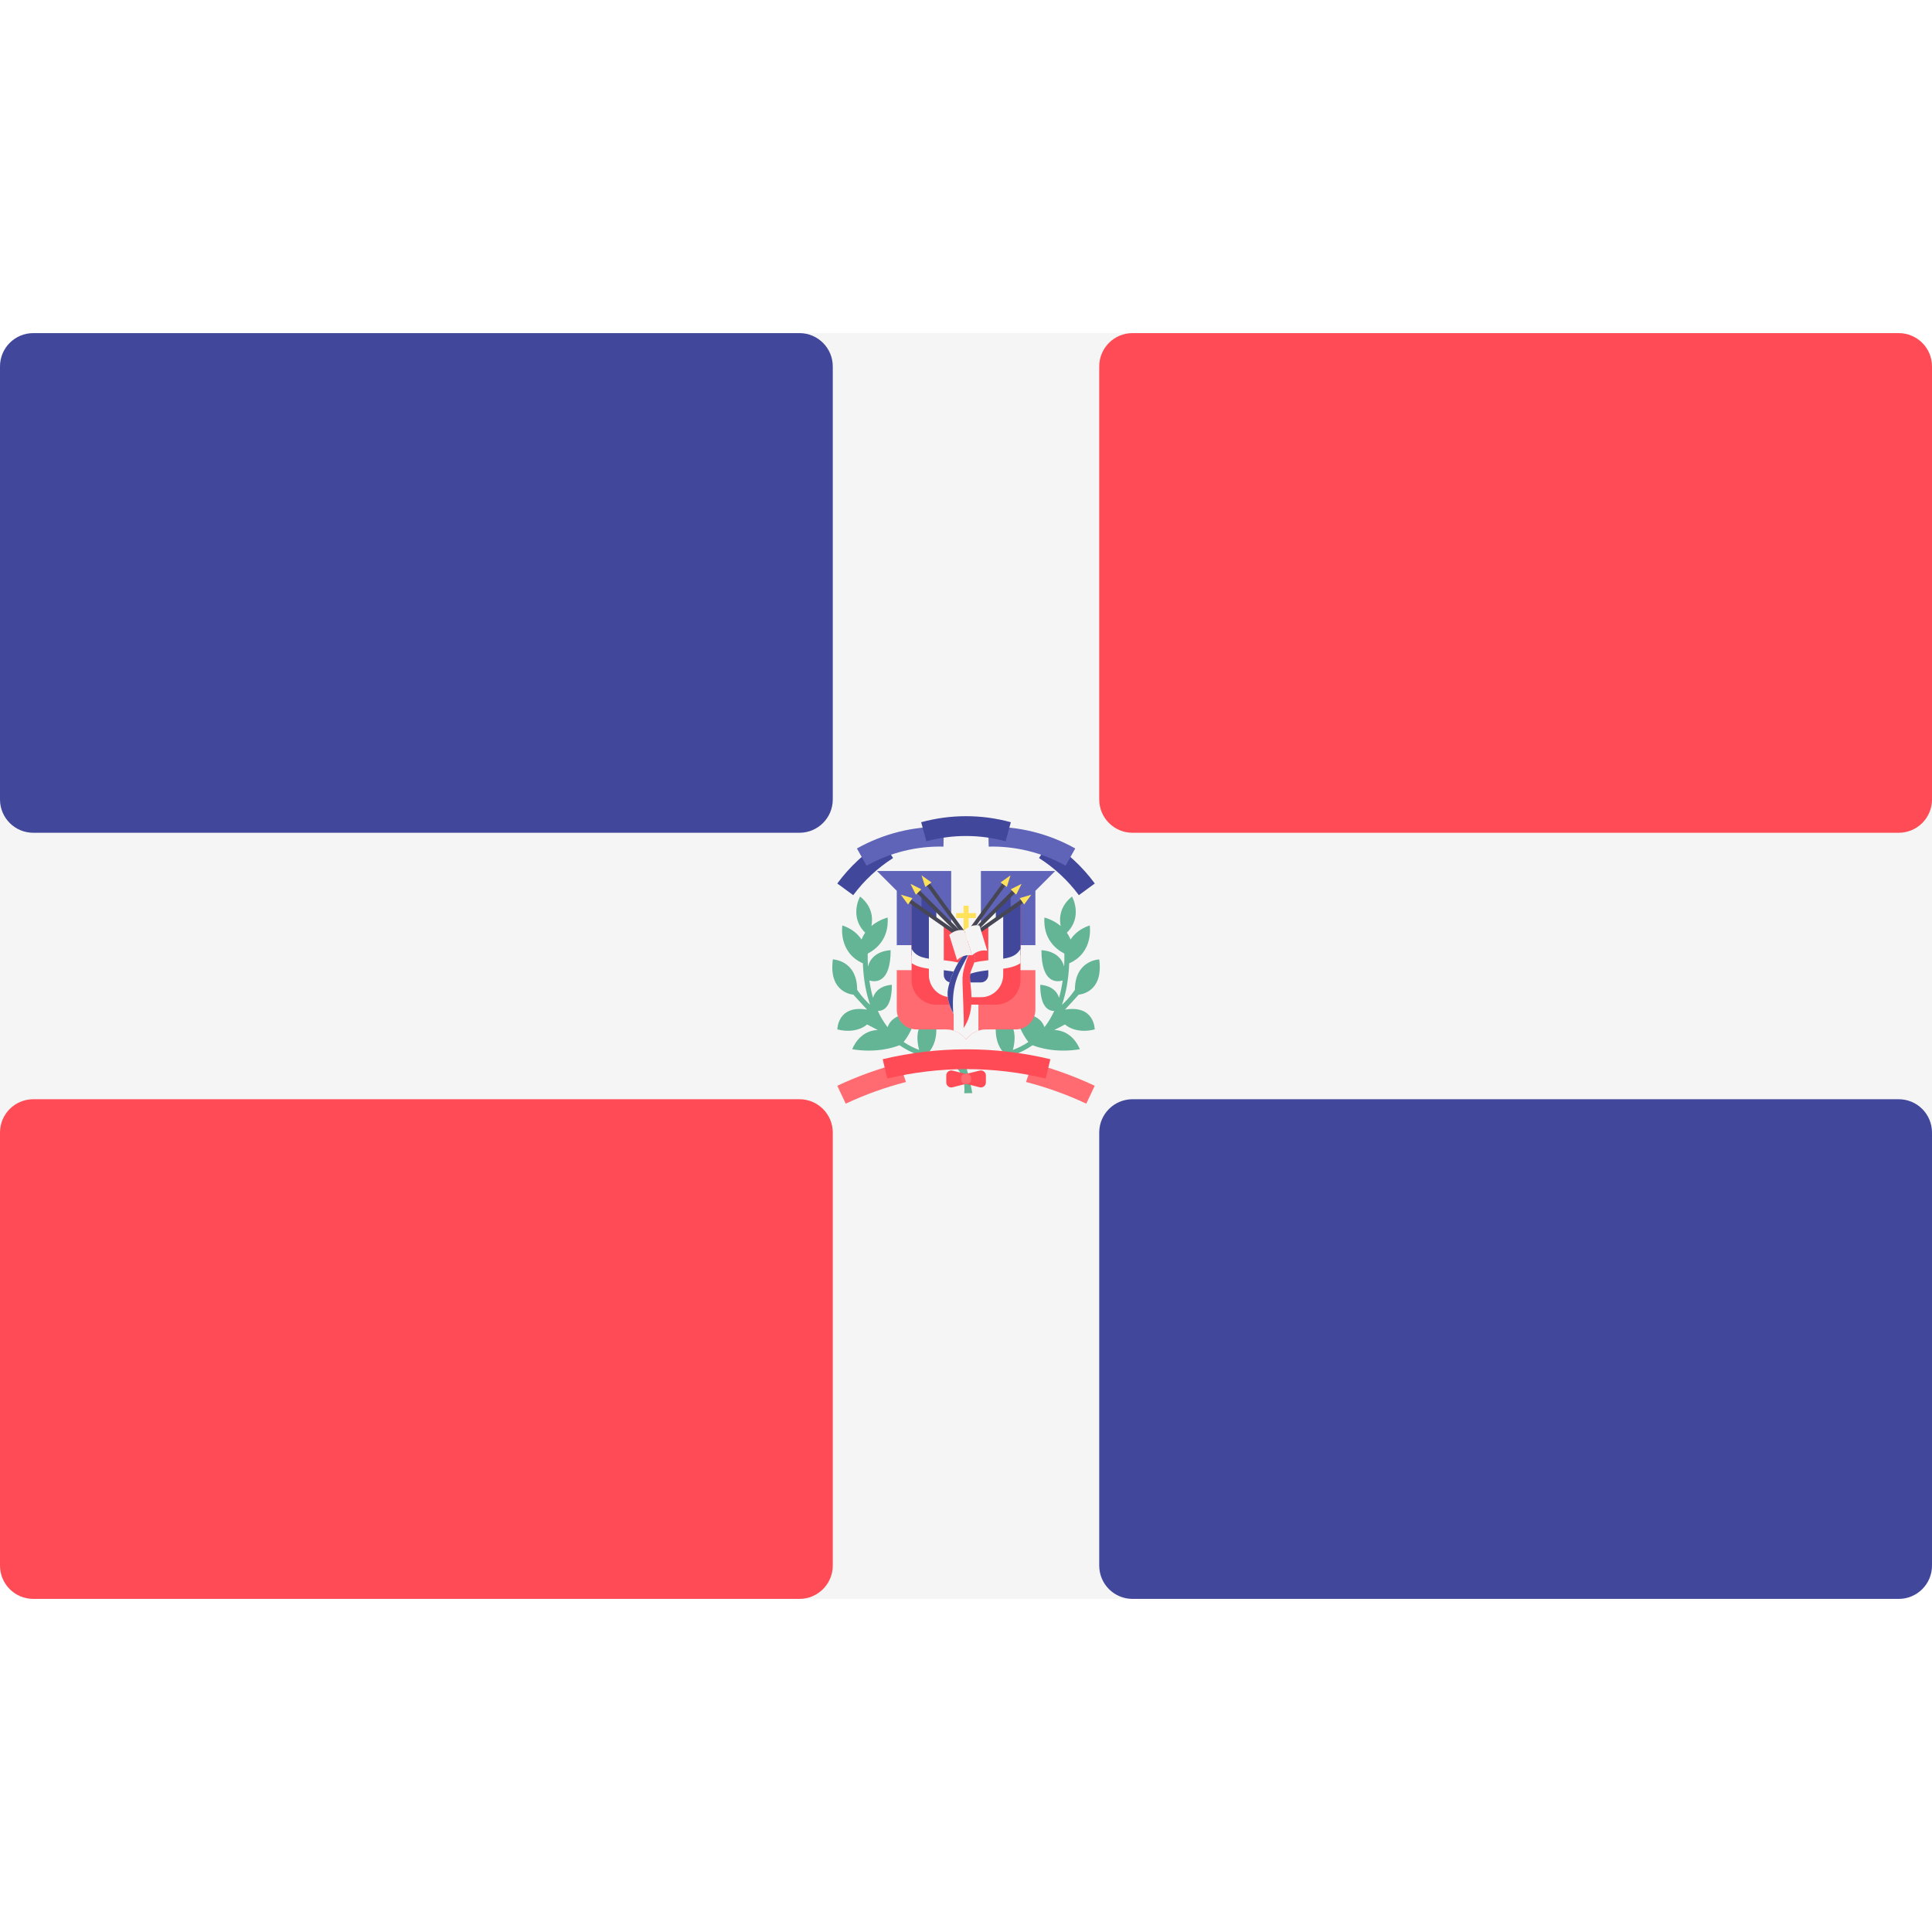
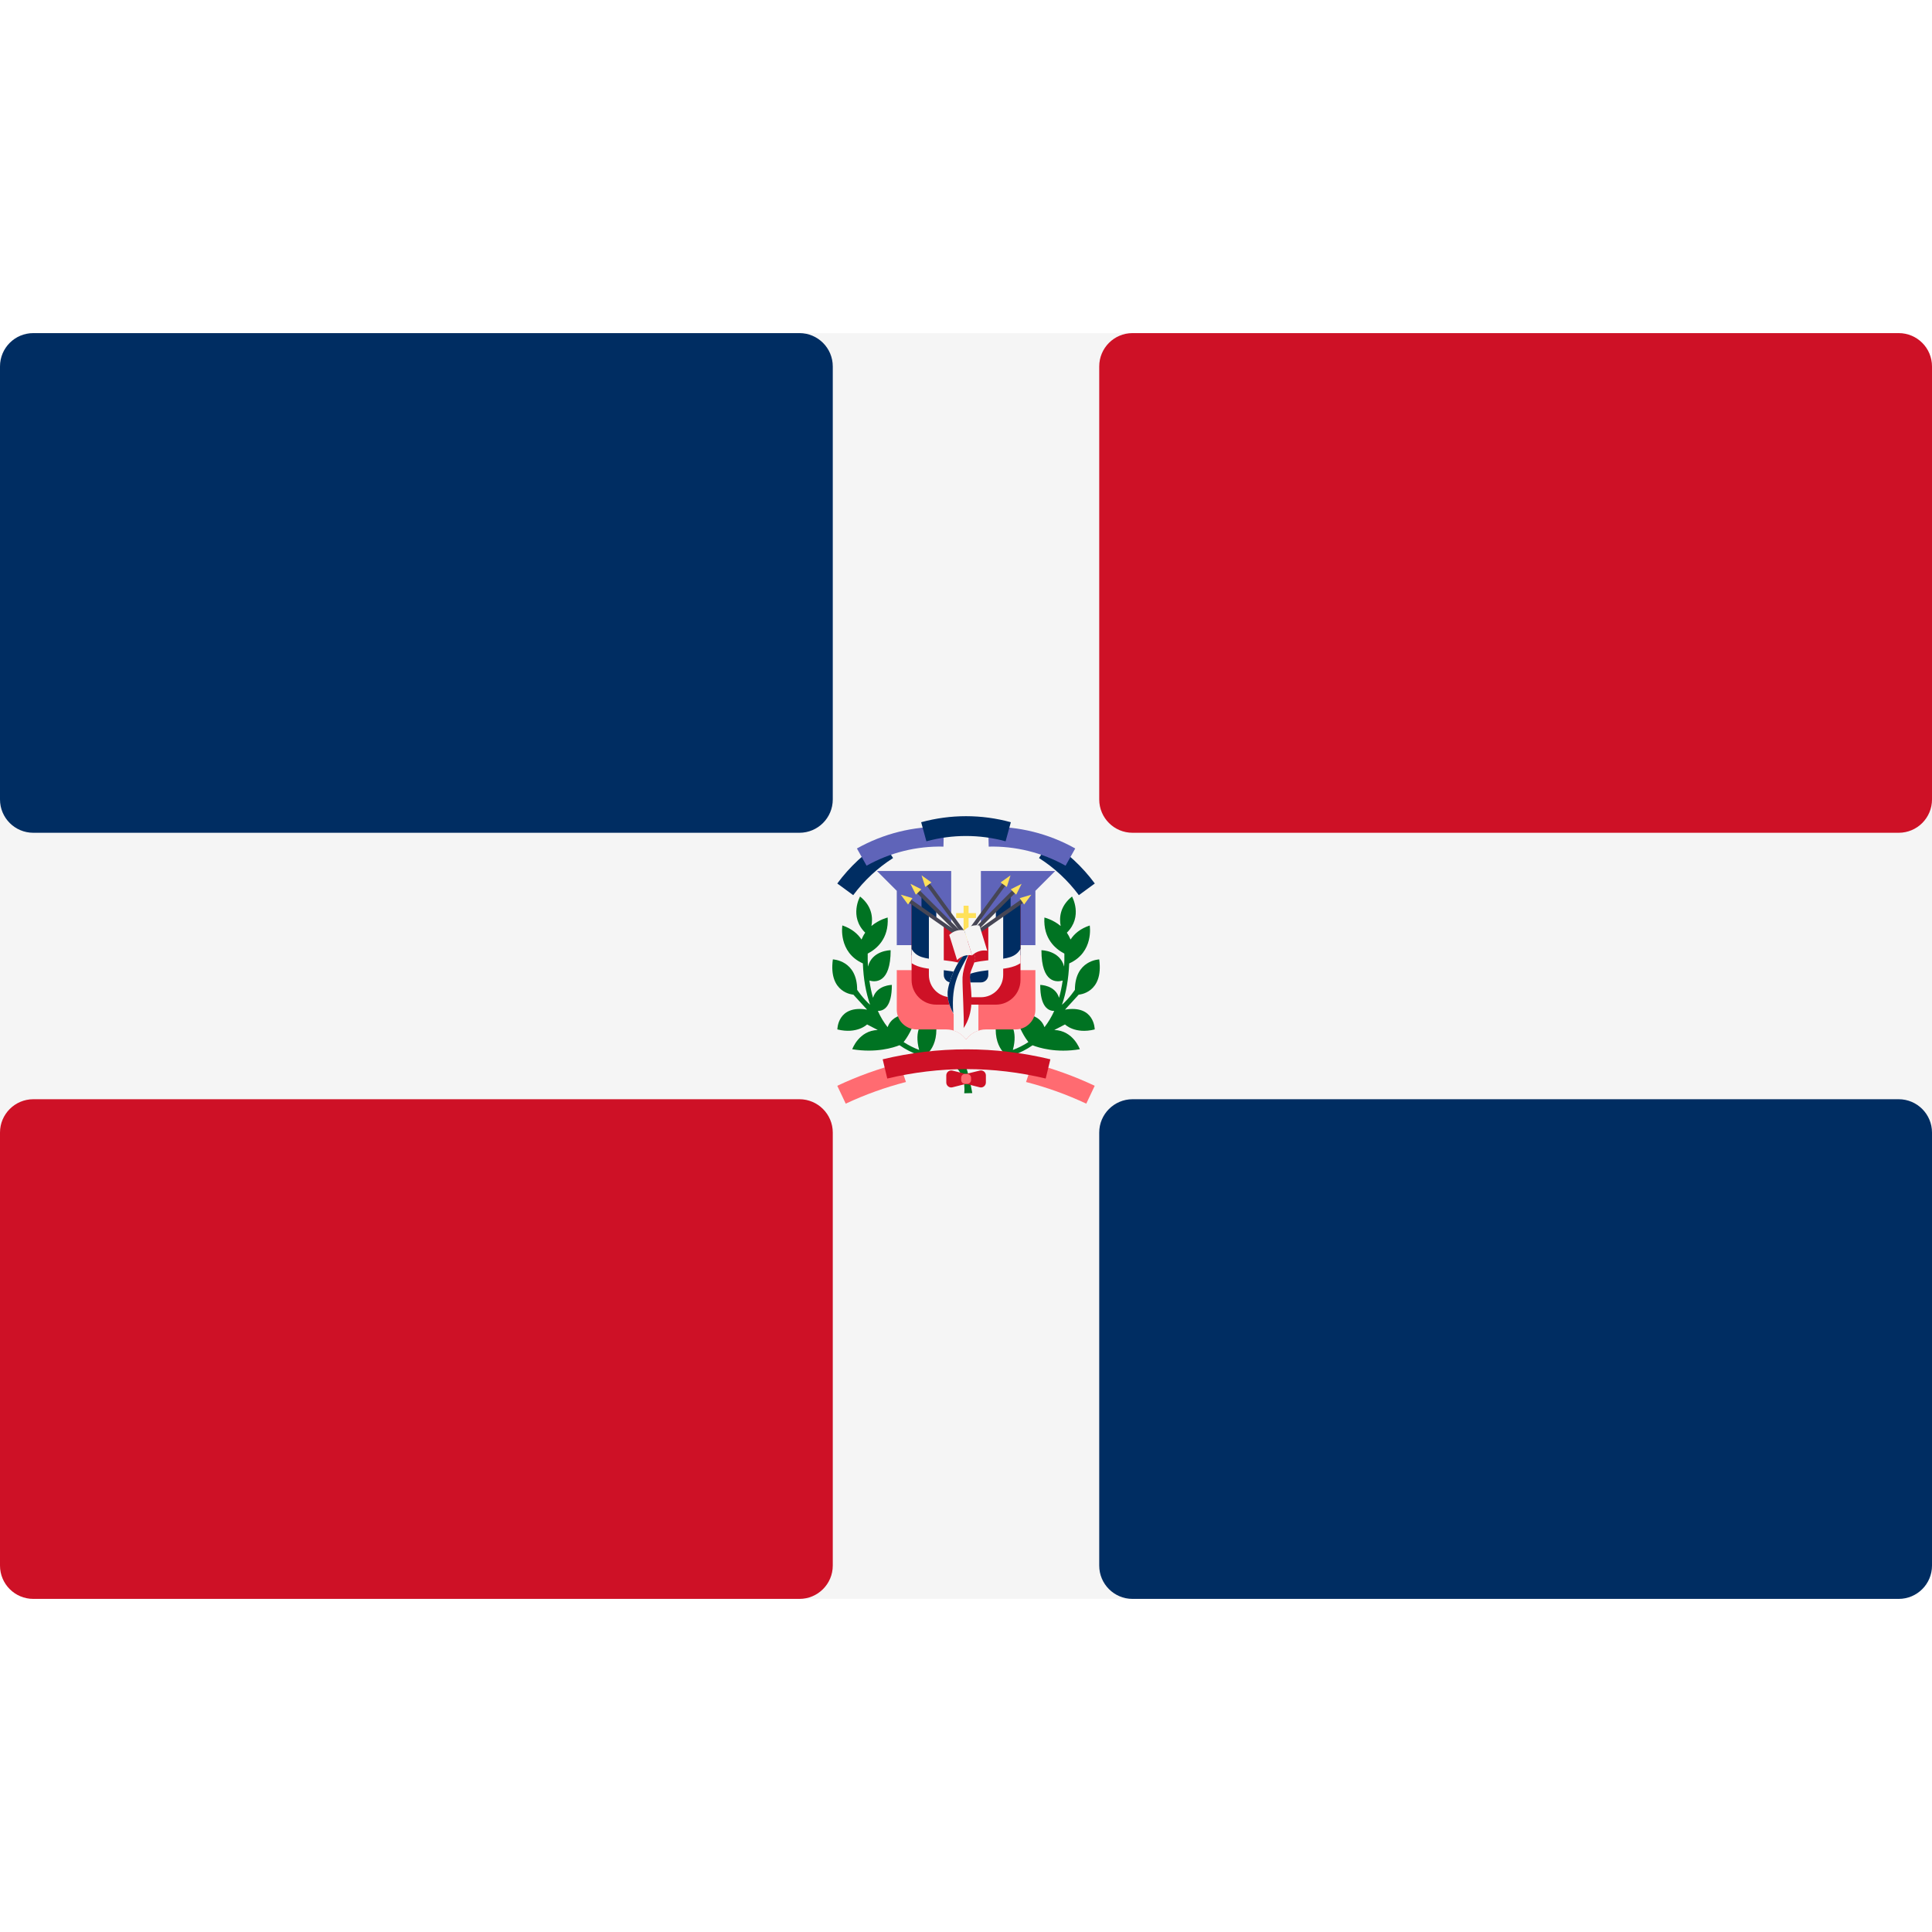
<svg xmlns="http://www.w3.org/2000/svg" width="24" height="24" viewBox="0 0 24 24" fill="none">
  <path d="M23.586 19.862H0.414C0.185 19.862 0 19.677 0 19.448V4.552C0 4.323 0.185 4.138 0.414 4.138H23.586C23.815 4.138 24 4.323 24 4.552V19.448C24 19.677 23.815 19.862 23.586 19.862Z" fill="#F5F5F5" />
-   <path d="M9.931 10.345H0.414C0.185 10.345 0 10.16 0 9.931V4.552C0 4.323 0.185 4.138 0.414 4.138H9.931C10.159 4.138 10.345 4.323 10.345 4.552V9.931C10.345 10.16 10.159 10.345 9.931 10.345Z" fill="#41479B" />
-   <path d="M23.586 19.862H14.069C13.84 19.862 13.655 19.677 13.655 19.448V14.069C13.655 13.84 13.84 13.655 14.069 13.655H23.586C23.815 13.655 24 13.84 24 14.069V19.448C24 19.677 23.815 19.862 23.586 19.862Z" fill="#41479B" />
-   <path d="M23.586 10.345H14.069C13.84 10.345 13.655 10.16 13.655 9.931V4.552C13.655 4.323 13.84 4.138 14.069 4.138H23.586C23.815 4.138 24 4.323 24 4.552V9.931C24 10.16 23.815 10.345 23.586 10.345Z" fill="#FF4B55" />
-   <path d="M9.931 19.862H0.414C0.185 19.862 0 19.677 0 19.448V14.069C0 13.84 0.185 13.655 0.414 13.655H9.931C10.159 13.655 10.345 13.84 10.345 14.069V19.448C10.345 19.677 10.159 19.862 9.931 19.862Z" fill="#FF4B55" />
-   <path d="M11.763 13.18C11.763 13.18 12.01 13.271 11.978 13.581L12.078 13.579C12.078 13.579 12.015 13.22 11.962 13.177C11.91 13.134 11.763 13.18 11.763 13.18Z" fill="#64B496" />
-   <path d="M12.011 13.132C11.906 13.132 11.722 13.132 11.53 13.08C11.573 13.035 11.632 12.945 11.632 12.788C11.632 12.542 11.463 12.699 11.463 12.699C11.463 12.699 11.351 12.793 11.418 13.043C11.353 13.018 11.288 12.986 11.225 12.944C11.264 12.896 11.341 12.783 11.386 12.603C11.386 12.603 11.104 12.548 11.026 12.76C10.979 12.7 10.938 12.633 10.905 12.558C10.977 12.559 11.079 12.511 11.079 12.234C11.079 12.234 10.894 12.235 10.845 12.395C10.825 12.328 10.811 12.256 10.8 12.18C10.873 12.202 11.064 12.217 11.064 11.804C11.064 11.804 10.835 11.804 10.782 12.007C10.779 11.955 10.778 11.902 10.779 11.846C10.89 11.788 11.043 11.661 11.027 11.398C11.027 11.398 10.922 11.422 10.825 11.503C10.844 11.404 10.836 11.258 10.684 11.137C10.684 11.137 10.544 11.385 10.748 11.586C10.73 11.611 10.715 11.639 10.702 11.671C10.656 11.601 10.582 11.536 10.464 11.496C10.464 11.496 10.409 11.829 10.719 11.967C10.726 12.162 10.757 12.333 10.809 12.482C10.72 12.404 10.648 12.296 10.648 12.296C10.648 11.927 10.346 11.918 10.346 11.918C10.289 12.339 10.601 12.356 10.601 12.356L10.771 12.542C10.402 12.48 10.402 12.788 10.402 12.788C10.648 12.849 10.771 12.726 10.771 12.726L10.904 12.795C10.668 12.802 10.587 13.034 10.587 13.034C10.883 13.083 11.1 13.014 11.174 12.984C11.473 13.193 11.841 13.193 12.011 13.193V13.132H12.011Z" fill="#64B496" />
-   <path d="M11.99 13.132C12.095 13.132 12.278 13.132 12.471 13.08C12.428 13.035 12.369 12.945 12.369 12.788C12.369 12.542 12.538 12.699 12.538 12.699C12.538 12.699 12.65 12.793 12.582 13.043C12.648 13.018 12.713 12.986 12.775 12.944C12.737 12.896 12.66 12.783 12.615 12.603C12.615 12.603 12.897 12.548 12.975 12.76C13.022 12.7 13.062 12.633 13.096 12.558C13.024 12.559 12.922 12.511 12.922 12.234C12.922 12.234 13.107 12.235 13.156 12.395C13.175 12.328 13.19 12.256 13.201 12.18C13.127 12.202 12.937 12.217 12.937 11.804C12.937 11.804 13.166 11.804 13.219 12.007C13.222 11.955 13.223 11.902 13.222 11.846C13.111 11.788 12.958 11.661 12.974 11.398C12.974 11.398 13.079 11.422 13.176 11.503C13.157 11.404 13.165 11.258 13.317 11.137C13.317 11.137 13.457 11.385 13.253 11.586C13.27 11.611 13.286 11.639 13.299 11.671C13.345 11.601 13.418 11.536 13.537 11.496C13.537 11.496 13.592 11.829 13.282 11.967C13.274 12.162 13.244 12.333 13.192 12.482C13.281 12.404 13.353 12.296 13.353 12.296C13.353 11.927 13.655 11.918 13.655 11.918C13.712 12.339 13.4 12.356 13.4 12.356L13.23 12.542C13.599 12.48 13.599 12.788 13.599 12.788C13.353 12.849 13.23 12.726 13.23 12.726L13.097 12.795C13.333 12.802 13.414 13.034 13.414 13.034C13.118 13.083 12.901 13.014 12.827 12.984C12.528 13.193 12.16 13.193 11.99 13.193V13.132Z" fill="#64B496" />
-   <path d="M10.962 10.451C10.746 10.59 10.555 10.766 10.401 10.975C10.467 11.023 10.533 11.072 10.599 11.12C10.735 10.937 10.903 10.781 11.094 10.659L10.962 10.451Z" fill="#41479B" />
-   <path d="M12.001 12.05H12.862V12.542C12.862 12.678 12.752 12.788 12.616 12.788H12.247C12.146 12.788 12.057 12.838 12.001 12.913L12.001 12.05Z" fill="#FF6B71" />
-   <path d="M12.185 11.497V10.82H13.108L12.862 11.066V11.743H12.185V11.497Z" fill="#5F64B9" />
+   <path d="M9.931 10.345H0.414C0.185 10.345 0 10.16 0 9.931V4.552C0 4.323 0.185 4.138 0.414 4.138H9.931C10.159 4.138 10.345 4.323 10.345 4.552V9.931C10.345 10.16 10.159 10.345 9.931 10.345Z" fill="#002D62" />
+   <path d="M23.586 19.862H14.069C13.84 19.862 13.655 19.677 13.655 19.448V14.069C13.655 13.841 13.84 13.655 14.069 13.655H23.586C23.815 13.655 24 13.841 24 14.069V19.448C24 19.677 23.815 19.862 23.586 19.862Z" fill="#002D62" />
+   <path d="M23.586 10.345H14.069C13.84 10.345 13.655 10.16 13.655 9.931V4.552C13.655 4.323 13.84 4.138 14.069 4.138H23.586C23.815 4.138 24 4.323 24 4.552V9.931C24 10.16 23.815 10.345 23.586 10.345Z" fill="#CE1126" />
+   <path d="M9.931 19.862H0.414C0.185 19.862 0 19.677 0 19.448V14.069C0 13.841 0.185 13.655 0.414 13.655H9.931C10.159 13.655 10.345 13.841 10.345 14.069V19.448C10.345 19.677 10.159 19.862 9.931 19.862Z" fill="#CE1126" />
+   <path d="M11.763 13.18C11.763 13.18 12.01 13.271 11.978 13.581L12.078 13.579C12.078 13.579 12.015 13.22 11.962 13.177C11.91 13.134 11.763 13.18 11.763 13.18Z" fill="#007322" />
+   <path d="M12.011 13.132C11.906 13.132 11.722 13.132 11.53 13.08C11.573 13.035 11.632 12.945 11.632 12.788C11.632 12.542 11.463 12.699 11.463 12.699C11.463 12.699 11.351 12.793 11.418 13.043C11.353 13.018 11.288 12.986 11.225 12.945C11.264 12.896 11.341 12.783 11.386 12.603C11.386 12.603 11.104 12.548 11.026 12.76C10.979 12.7 10.938 12.633 10.905 12.558C10.977 12.559 11.079 12.511 11.079 12.235C11.079 12.235 10.894 12.235 10.845 12.395C10.825 12.328 10.811 12.256 10.8 12.181C10.873 12.202 11.064 12.217 11.064 11.804C11.064 11.804 10.835 11.804 10.782 12.007C10.779 11.955 10.778 11.902 10.779 11.846C10.89 11.788 11.043 11.661 11.027 11.398C11.027 11.398 10.922 11.422 10.825 11.503C10.844 11.404 10.836 11.258 10.684 11.137C10.684 11.137 10.544 11.385 10.748 11.586C10.73 11.611 10.715 11.64 10.702 11.671C10.656 11.601 10.582 11.536 10.464 11.496C10.464 11.496 10.409 11.829 10.719 11.968C10.726 12.162 10.757 12.333 10.809 12.482C10.72 12.404 10.648 12.296 10.648 12.296C10.648 11.927 10.346 11.918 10.346 11.918C10.289 12.339 10.601 12.356 10.601 12.356L10.771 12.542C10.402 12.48 10.402 12.788 10.402 12.788C10.648 12.849 10.771 12.726 10.771 12.726L10.904 12.795C10.668 12.802 10.587 13.034 10.587 13.034C10.883 13.083 11.1 13.014 11.174 12.984C11.473 13.193 11.841 13.194 12.011 13.194V13.132H12.011Z" fill="#007322" />
+   <path d="M11.99 13.132C12.095 13.132 12.278 13.132 12.471 13.08C12.428 13.035 12.369 12.945 12.369 12.788C12.369 12.542 12.538 12.699 12.538 12.699C12.538 12.699 12.65 12.793 12.582 13.043C12.648 13.018 12.713 12.986 12.775 12.945C12.737 12.896 12.66 12.783 12.615 12.604C12.615 12.604 12.897 12.548 12.975 12.76C13.022 12.7 13.062 12.633 13.096 12.558C13.024 12.559 12.922 12.511 12.922 12.235C12.922 12.235 13.107 12.235 13.156 12.395C13.175 12.328 13.19 12.256 13.201 12.181C13.127 12.202 12.937 12.217 12.937 11.804C12.937 11.804 13.166 11.805 13.219 12.007C13.222 11.955 13.223 11.902 13.222 11.846C13.111 11.788 12.958 11.661 12.974 11.398C12.974 11.398 13.079 11.422 13.176 11.503C13.157 11.404 13.165 11.258 13.317 11.137C13.317 11.137 13.457 11.385 13.253 11.586C13.27 11.611 13.286 11.64 13.299 11.671C13.345 11.601 13.418 11.536 13.537 11.497C13.537 11.497 13.592 11.829 13.282 11.968C13.274 12.162 13.244 12.333 13.192 12.482C13.281 12.404 13.353 12.296 13.353 12.296C13.353 11.927 13.655 11.918 13.655 11.918C13.712 12.339 13.4 12.356 13.4 12.356L13.23 12.542C13.599 12.48 13.599 12.788 13.599 12.788C13.353 12.85 13.23 12.726 13.23 12.726L13.097 12.795C13.333 12.802 13.414 13.034 13.414 13.034C13.118 13.084 12.901 13.014 12.827 12.985C12.528 13.193 12.16 13.194 11.99 13.194V13.132Z" fill="#007322" />
+   <path d="M10.962 10.451C10.746 10.59 10.555 10.766 10.401 10.975C10.467 11.023 10.533 11.072 10.599 11.12C10.735 10.937 10.903 10.781 11.094 10.659L10.962 10.451Z" fill="#002D62" />
+   <path d="M12.001 12.05H12.862V12.542C12.862 12.678 12.752 12.788 12.616 12.788H12.247C12.146 12.788 12.057 12.837 12.001 12.913L12.001 12.05Z" fill="#FF6B71" />
+   <path d="M12.185 11.496V10.82H13.108L12.862 11.066V11.742H12.185V11.496Z" fill="#5F64B9" />
  <path d="M12.861 11.742H12.554V12.05H12.861V11.742Z" fill="#F5F5F5" />
-   <path d="M12.001 12.05H11.14V12.542C11.14 12.678 11.25 12.788 11.386 12.788H11.755C11.856 12.788 11.945 12.838 12.001 12.913L12.001 12.05Z" fill="#FF6B71" />
+   <path d="M12.001 12.05H11.14V12.542C11.14 12.678 11.25 12.788 11.386 12.788H11.755C11.856 12.788 11.945 12.837 12.001 12.913L12.001 12.05Z" fill="#FF6B71" />
  <path d="M11.847 12.803C11.908 12.822 11.961 12.861 11.999 12.911H12.002C12.04 12.861 12.093 12.822 12.154 12.803V12.296H11.847L11.847 12.803Z" fill="#F5F5F5" />
-   <path d="M11.816 11.497V10.82H10.894L11.14 11.066V11.743H11.816V11.497Z" fill="#5F64B9" />
+   <path d="M11.816 11.496V10.82H10.894L11.14 11.066V11.742H11.816V11.496Z" fill="#5F64B9" />
  <path d="M11.447 11.742H11.14V12.05H11.447V11.742Z" fill="#F5F5F5" />
-   <path d="M11.447 11.128V11.312L11.632 11.435V11.312L11.447 11.128Z" fill="#41479B" />
+   <path d="M11.447 11.127V11.312L11.632 11.435V11.312L11.447 11.127Z" fill="#002D62" />
  <path d="M11.632 11.312V11.496L11.878 11.62V11.558L11.632 11.312Z" fill="#F5F5F5" />
-   <path d="M12.554 11.127V11.312L12.369 11.435V11.312L12.554 11.127Z" fill="#41479B" />
+   <path d="M12.554 11.127V11.312L12.369 11.435V11.312L12.554 11.127Z" fill="#002D62" />
  <path d="M12.37 11.312V11.496L12.124 11.62V11.558L12.37 11.312Z" fill="#F5F5F5" />
-   <path d="M12.372 12.48H11.63C11.461 12.48 11.324 12.343 11.324 12.173V11.222L12.005 11.681L12.677 11.222V12.173C12.677 12.343 12.54 12.48 12.372 12.48Z" fill="#FF4B55" />
-   <path d="M11.57 11.374L11.324 11.189V11.866L11.57 11.989V11.374Z" fill="#41479B" />
-   <path d="M12.431 11.373L12.677 11.189V11.866L12.431 11.989V11.373Z" fill="#41479B" />
-   <path d="M12.37 11.989H11.632V12.296H12.37V11.989Z" fill="#41479B" />
-   <path d="M11.632 11.435L12.001 11.62L12.37 11.435V11.989H11.632V11.435Z" fill="#FF4B55" />
+   <path d="M12.372 12.48H11.63C11.461 12.48 11.324 12.343 11.324 12.173V11.222L12.005 11.681L12.677 11.222V12.173C12.677 12.343 12.54 12.48 12.372 12.48Z" fill="#CE1126" />
+   <path d="M11.57 11.374L11.324 11.189V11.866L11.57 11.989V11.374Z" fill="#002D62" />
+   <path d="M12.431 11.373L12.677 11.189V11.866L12.431 11.989V11.373Z" fill="#002D62" />
+   <path d="M12.37 11.989H11.632V12.296H12.37V11.989Z" fill="#002D62" />
+   <path d="M11.632 11.435L12.001 11.62L12.37 11.435V11.989H11.632V11.435Z" fill="#CE1126" />
  <path d="M12.277 11.493V12.111C12.277 12.162 12.236 12.204 12.185 12.204H11.816C11.765 12.204 11.724 12.162 11.724 12.111V11.496L11.539 11.372V12.111C11.539 12.264 11.663 12.388 11.816 12.388H12.185C12.338 12.388 12.462 12.264 12.462 12.111V11.368L12.277 11.493Z" fill="#F5F5F5" />
  <path d="M12.342 11.923C12.238 11.932 12.121 11.943 12 11.985C11.88 11.943 11.763 11.932 11.659 11.923C11.486 11.907 11.383 11.892 11.324 11.787V11.965C11.415 12.024 11.529 12.034 11.648 12.045C11.755 12.055 11.866 12.065 11.979 12.107L12.001 12.116L12.022 12.107C12.135 12.065 12.246 12.055 12.353 12.045C12.472 12.034 12.587 12.024 12.677 11.965V11.787C12.618 11.892 12.515 11.907 12.342 11.923Z" fill="#F5F5F5" />
  <path d="M12.124 11.343H12.032V11.251H11.97V11.343H11.878V11.404H11.97V11.681H12.032V11.404H12.124V11.343Z" fill="#FFE15A" />
  <path d="M11.428 11.064L11.394 11.098L11.935 11.638L11.969 11.604L11.428 11.064Z" fill="#464655" />
  <path d="M11.31 10.979L11.377 11.114L11.445 11.047L11.31 10.979Z" fill="#FFE15A" />
  <path d="M11.552 10.976L11.514 11.004L11.964 11.622L12.002 11.594L11.552 10.976Z" fill="#464655" />
  <path d="M11.448 10.874L11.494 11.018L11.571 10.962L11.448 10.874Z" fill="#FFE15A" />
  <path d="M11.321 11.177L11.294 11.216L11.921 11.653L11.948 11.614L11.321 11.177Z" fill="#464655" />
  <path d="M11.19 11.114L11.28 11.236L11.335 11.157L11.19 11.114Z" fill="#FFE15A" />
  <path d="M12.033 11.604L12.066 11.637L12.607 11.097L12.573 11.063L12.033 11.604Z" fill="#464655" />
  <path d="M12.691 10.979L12.623 11.114L12.556 11.047L12.691 10.979Z" fill="#FFE15A" />
-   <path d="M11.999 11.594L12.038 11.622L12.488 11.004L12.45 10.976L11.999 11.594Z" fill="#464655" />
+   <path d="M11.999 11.593L12.038 11.621L12.488 11.004L12.45 10.976L11.999 11.593Z" fill="#464655" />
  <path d="M12.553 10.874L12.507 11.018L12.43 10.962L12.553 10.874Z" fill="#FFE15A" />
  <path d="M12.055 11.615L12.082 11.654L12.709 11.216L12.681 11.177L12.055 11.615Z" fill="#464655" />
  <path d="M12.812 11.114L12.722 11.236L12.667 11.157L12.812 11.114Z" fill="#FFE15A" />
  <path d="M11.969 12.771C11.969 12.771 11.731 12.515 11.777 12.281C11.815 12.092 11.927 11.884 12.015 11.834C12.015 11.834 12.14 11.826 12.108 11.934C12.077 12.042 12.039 12.07 12.05 12.177C12.069 12.361 12.099 12.58 11.969 12.771Z" fill="#F5F5F5" />
-   <path d="M12.041 11.835C12.026 11.833 12.015 11.834 12.015 11.834C11.927 11.884 11.815 12.092 11.777 12.281C11.756 12.387 11.794 12.498 11.842 12.587C11.812 12.201 11.925 12.064 12.041 11.835Z" fill="#41479B" />
-   <path d="M12.051 12.177C12.04 12.07 12.078 12.042 12.11 11.934C12.132 11.858 12.077 11.839 12.042 11.835C12.042 11.835 11.963 12.017 11.957 12.14C11.953 12.248 11.981 12.686 11.97 12.771C12.1 12.58 12.071 12.361 12.051 12.177Z" fill="#FF4B55" />
+   <path d="M12.041 11.835C12.026 11.833 12.015 11.834 12.015 11.834C11.927 11.884 11.815 12.092 11.777 12.281C11.756 12.387 11.794 12.498 11.842 12.587C11.812 12.201 11.925 12.064 12.041 11.835Z" fill="#002D62" />
+   <path d="M12.051 12.177C12.04 12.07 12.078 12.042 12.11 11.934C12.132 11.858 12.077 11.839 12.042 11.835C12.042 11.835 11.963 12.017 11.957 12.14C11.953 12.248 11.981 12.686 11.97 12.771C12.1 12.58 12.071 12.361 12.051 12.177Z" fill="#CE1126" />
  <path d="M11.889 11.926C11.939 11.878 12.008 11.856 12.076 11.868C12.044 11.764 12.012 11.66 11.979 11.556C11.911 11.544 11.842 11.566 11.792 11.614C11.824 11.718 11.857 11.822 11.889 11.926Z" fill="#F5F0F0" />
-   <path d="M12.076 11.868C12.126 11.819 12.196 11.798 12.264 11.81C12.232 11.706 12.199 11.601 12.167 11.497C12.099 11.486 12.029 11.507 11.979 11.556C12.012 11.66 12.044 11.764 12.076 11.868Z" fill="#F5F5F5" />
+   <path d="M12.076 11.868C12.126 11.82 12.196 11.798 12.264 11.81C12.232 11.706 12.199 11.601 12.167 11.497C12.099 11.486 12.029 11.507 11.979 11.556C12.012 11.66 12.044 11.764 12.076 11.868Z" fill="#F5F5F5" />
  <path d="M11.72 10.517C11.386 10.509 11.056 10.591 10.765 10.754C10.725 10.683 10.685 10.611 10.645 10.54C10.974 10.355 11.348 10.262 11.725 10.271C11.723 10.353 11.722 10.435 11.72 10.517Z" fill="#5F64B9" />
-   <path d="M13.039 10.451C13.255 10.59 13.446 10.766 13.6 10.975C13.534 11.023 13.468 11.072 13.402 11.12C13.266 10.937 13.098 10.781 12.907 10.659L13.039 10.451Z" fill="#41479B" />
+   <path d="M13.039 10.451C13.255 10.59 13.446 10.766 13.6 10.975C13.534 11.023 13.468 11.072 13.402 11.12C13.266 10.937 13.098 10.781 12.907 10.659L13.039 10.451Z" fill="#002D62" />
  <path d="M12.282 10.517C12.616 10.509 12.946 10.591 13.237 10.754C13.277 10.683 13.317 10.611 13.357 10.54C13.027 10.355 12.654 10.262 12.276 10.271C12.278 10.353 12.28 10.435 12.282 10.517Z" fill="#5F64B9" />
-   <path d="M12.492 10.451C12.17 10.363 11.83 10.363 11.508 10.451C11.487 10.372 11.465 10.293 11.443 10.214C11.808 10.114 12.193 10.114 12.557 10.214C12.536 10.293 12.514 10.372 12.492 10.451Z" fill="#41479B" />
+   <path d="M12.492 10.451C12.17 10.363 11.83 10.363 11.508 10.451C11.487 10.372 11.465 10.293 11.443 10.214C11.808 10.114 12.193 10.114 12.557 10.214C12.536 10.293 12.514 10.372 12.492 10.451Z" fill="#002D62" />
  <path d="M11.176 13.207C10.911 13.277 10.651 13.37 10.401 13.488C10.436 13.562 10.471 13.636 10.506 13.71C10.747 13.597 10.998 13.507 11.254 13.441L11.176 13.207Z" fill="#FF6B71" />
  <path d="M12.824 13.207C13.09 13.277 13.349 13.37 13.599 13.488C13.564 13.562 13.529 13.636 13.494 13.71C13.253 13.597 13.003 13.507 12.746 13.441L12.824 13.207Z" fill="#FF6B71" />
-   <path d="M12.99 13.398C12.343 13.242 11.669 13.242 11.022 13.398C11.003 13.318 10.984 13.238 10.965 13.158C11.649 12.994 12.363 12.994 13.048 13.158C13.029 13.238 13.009 13.318 12.99 13.398Z" fill="#FF4B55" />
-   <path d="M12.001 13.464L11.831 13.507C11.793 13.517 11.755 13.487 11.755 13.447V13.359C11.755 13.319 11.793 13.29 11.831 13.299L12.001 13.342V13.464Z" fill="#FF4B55" />
-   <path d="M12.001 13.341L12.171 13.299C12.209 13.289 12.247 13.319 12.247 13.359V13.447C12.247 13.487 12.209 13.516 12.171 13.507L12.001 13.464V13.341Z" fill="#FF4B55" />
+   <path d="M12.99 13.398C12.343 13.242 11.669 13.242 11.022 13.398C11.003 13.318 10.984 13.238 10.965 13.159C11.649 12.994 12.363 12.994 13.048 13.159C13.029 13.238 13.009 13.318 12.99 13.398Z" fill="#CE1126" />
+   <path d="M12.001 13.464L11.831 13.507C11.793 13.517 11.755 13.487 11.755 13.447V13.359C11.755 13.319 11.793 13.29 11.831 13.299L12.001 13.342V13.464Z" fill="#CE1126" />
+   <path d="M12.001 13.341L12.171 13.299C12.209 13.289 12.247 13.319 12.247 13.359V13.447C12.247 13.487 12.209 13.517 12.171 13.507L12.001 13.464V13.341Z" fill="#CE1126" />
  <path d="M12.014 13.464H11.988C11.961 13.464 11.94 13.443 11.94 13.416V13.39C11.94 13.363 11.961 13.341 11.988 13.341H12.014C12.041 13.341 12.063 13.363 12.063 13.39V13.416C12.063 13.443 12.041 13.464 12.014 13.464Z" fill="#FF6B71" />
</svg>
